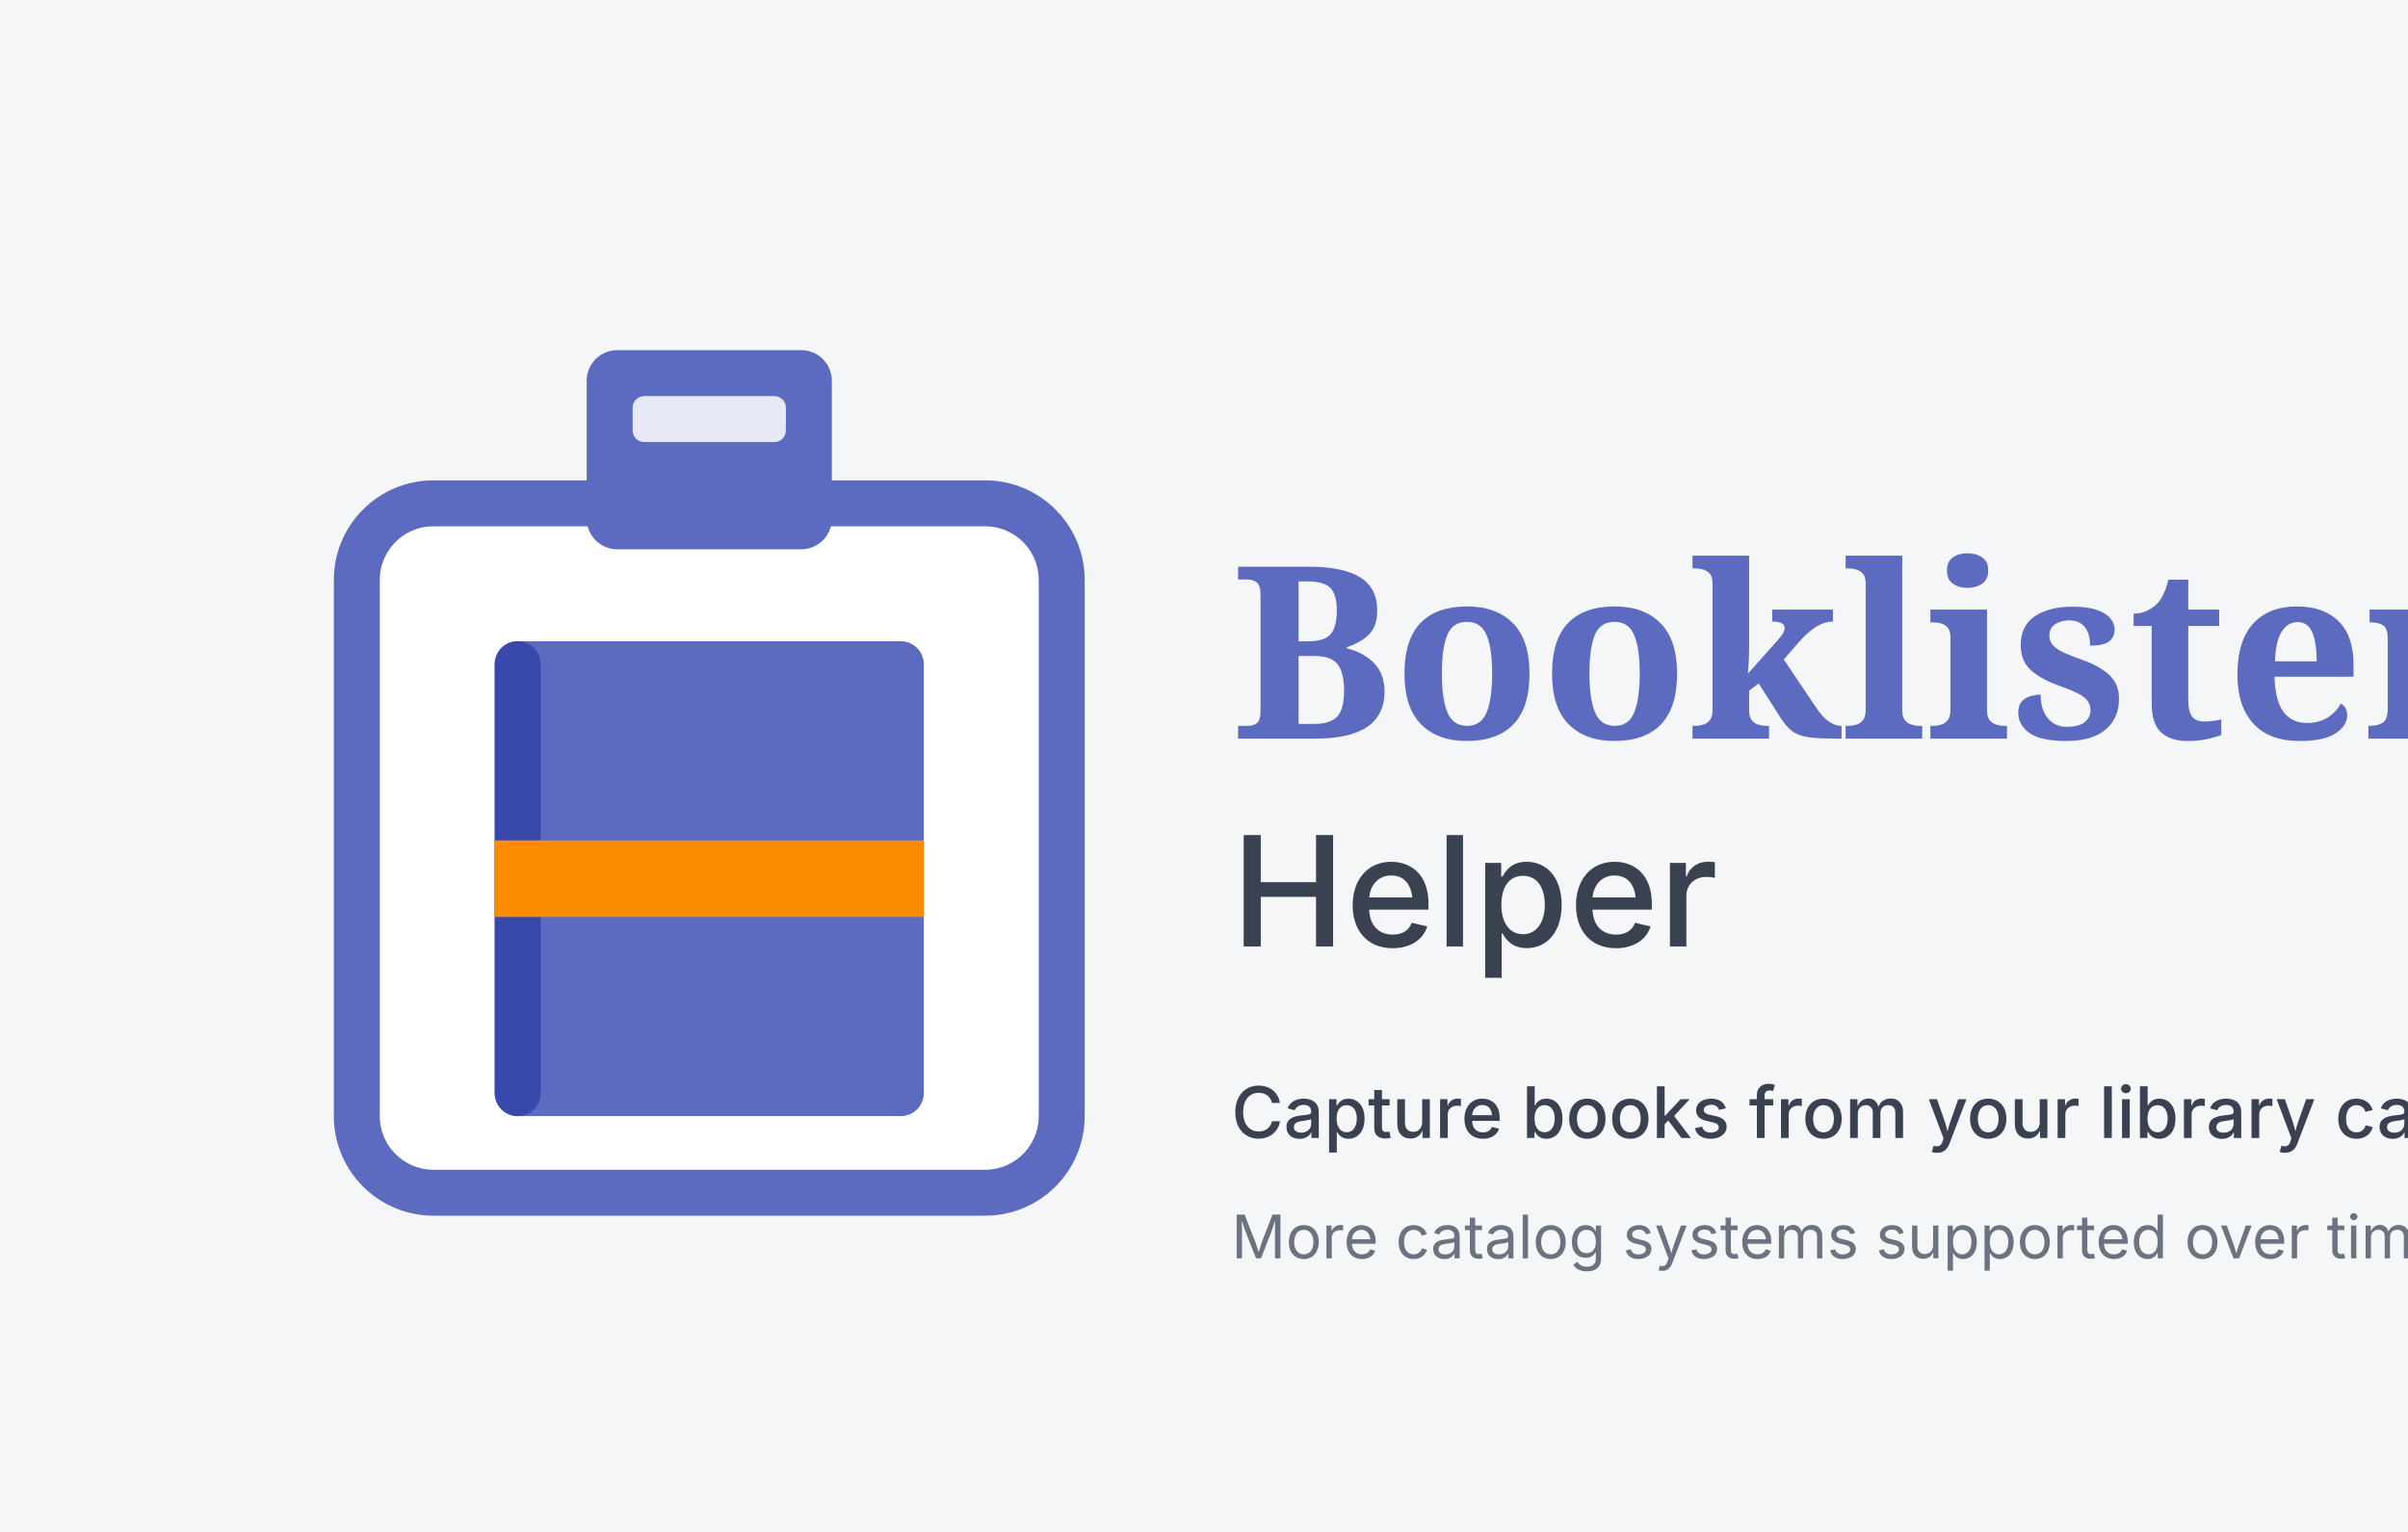
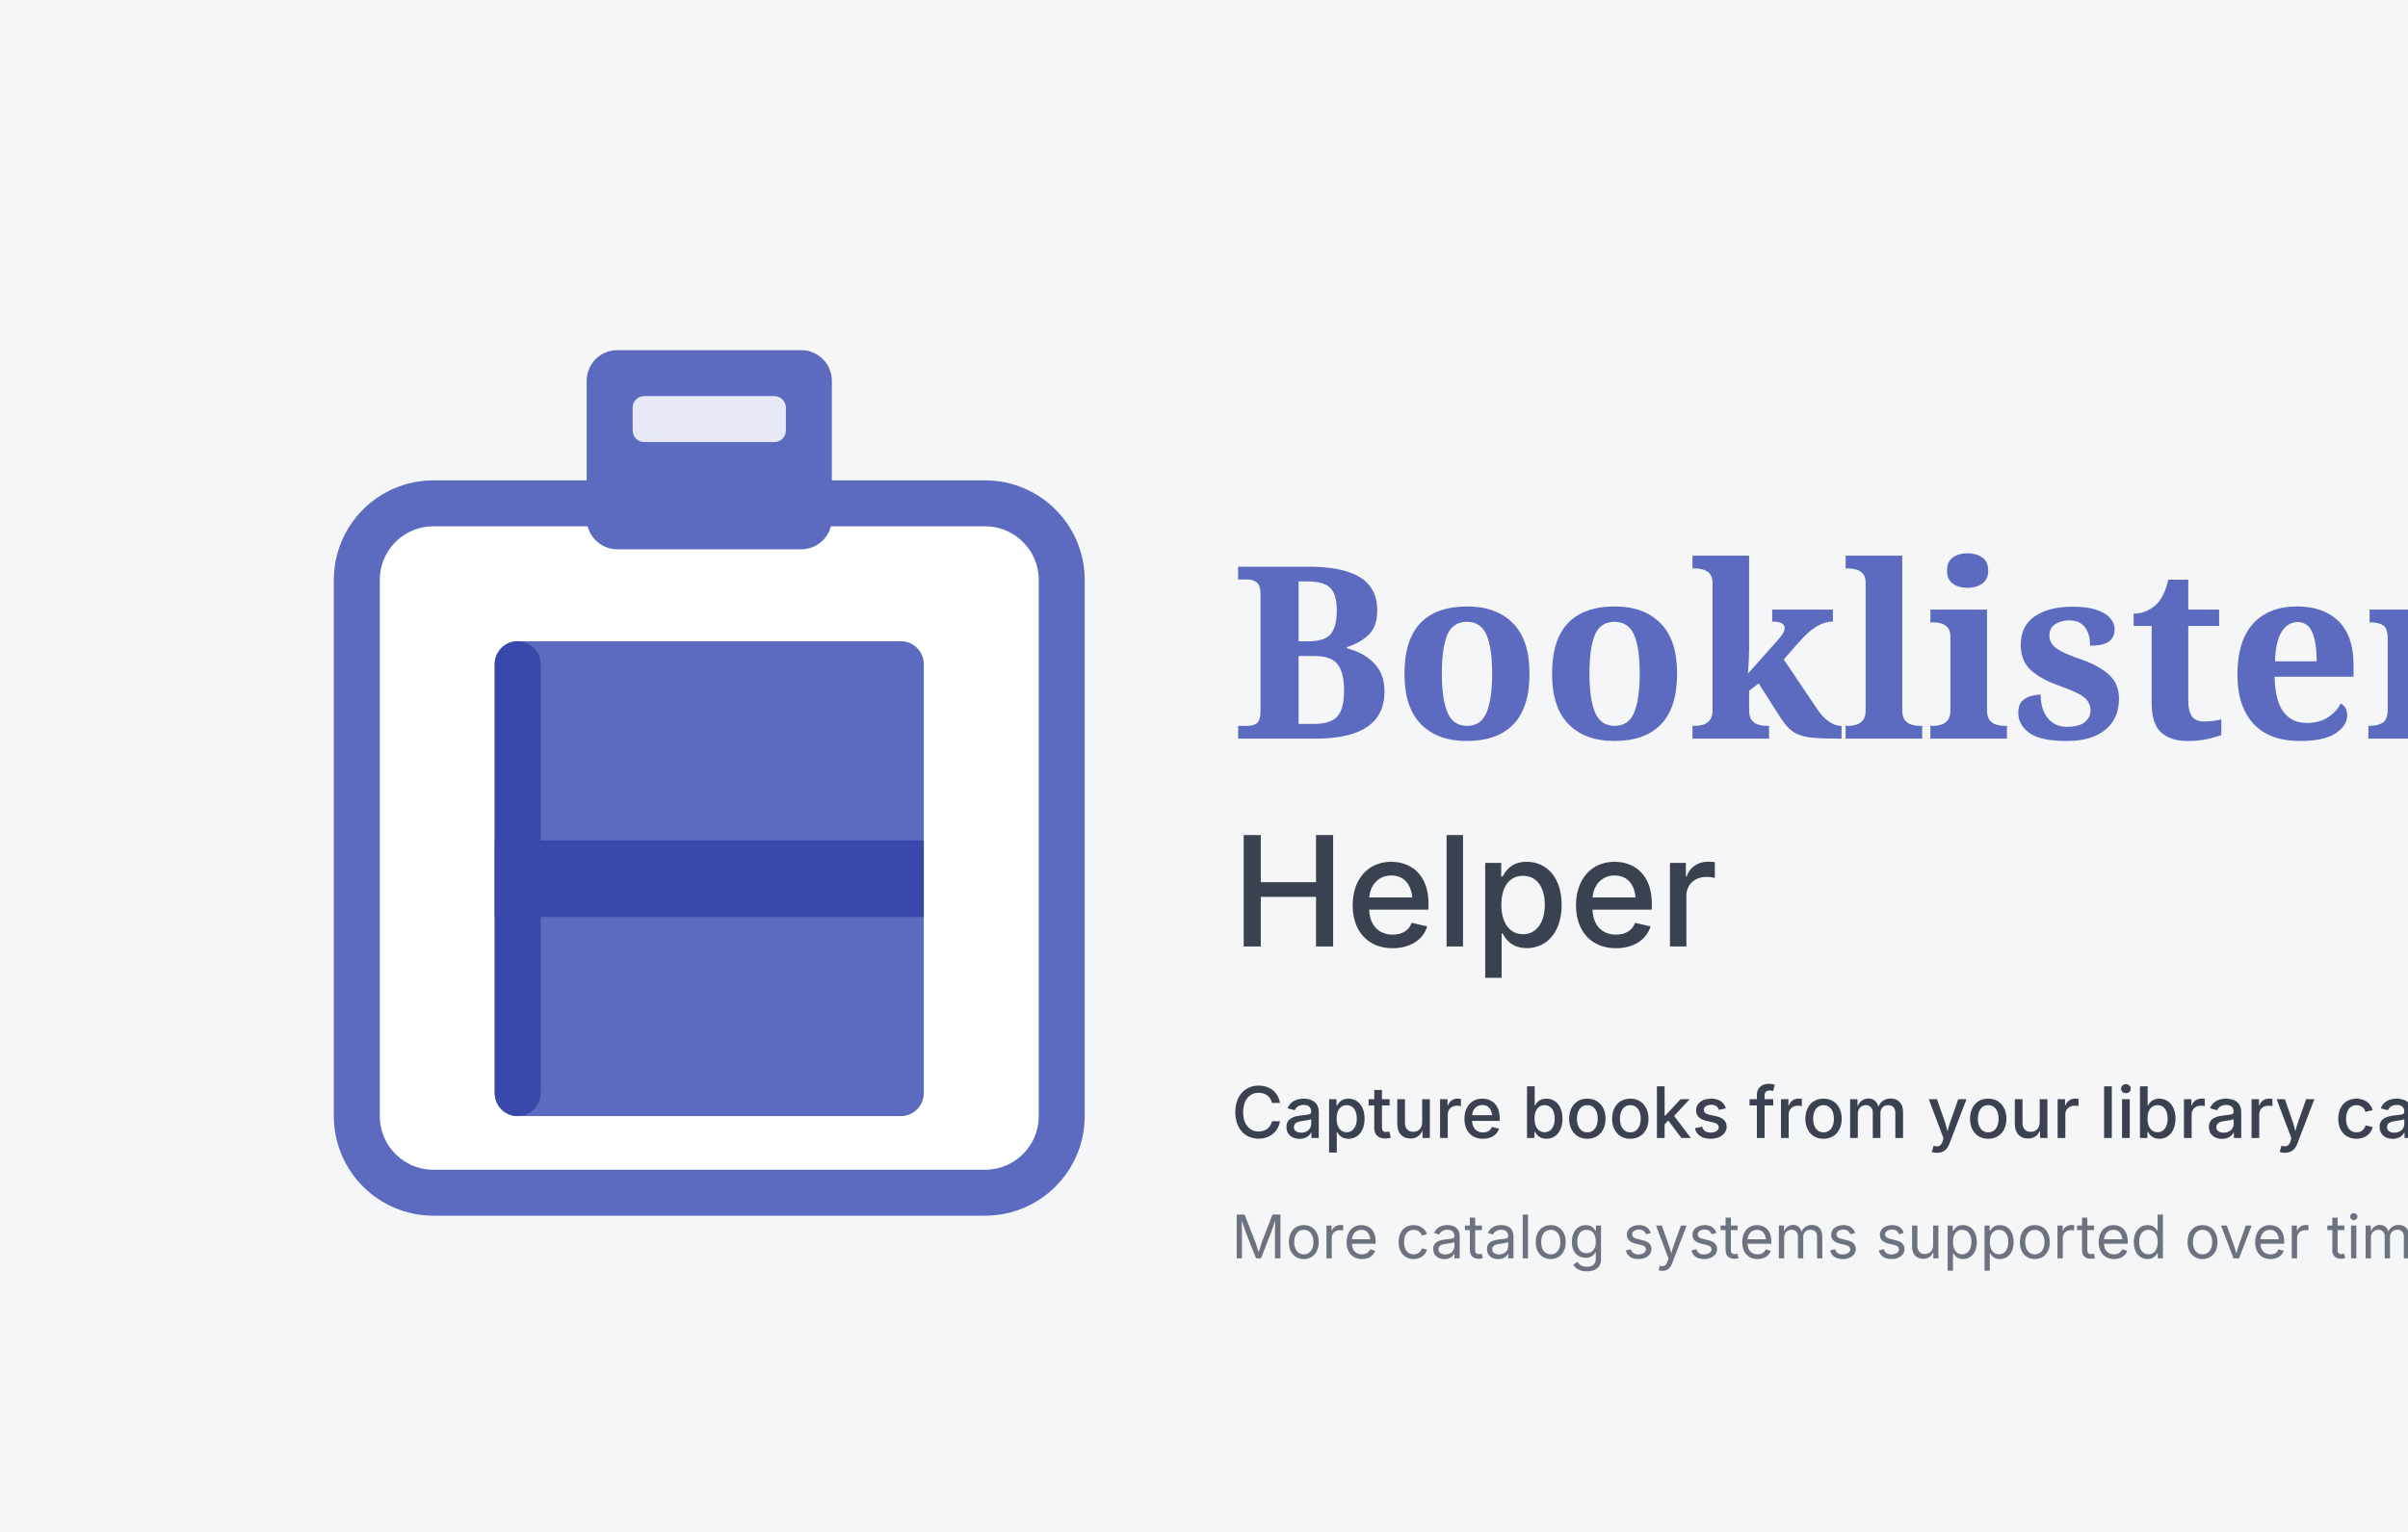
<svg xmlns="http://www.w3.org/2000/svg" viewBox="0 0 440 280" role="img" aria-label="Booklister Helper promotional tile">
  <rect width="440" height="280" fill="#f5f6f8" />
  <g transform="translate(40, 50) scale(1.4)">
    <rect x="18" y="30" width="92" height="90" rx="10" fill="#ffffff" stroke="#5c6bc0" stroke-width="6" />
    <rect x="48" y="10" width="32" height="26" rx="4" fill="#5c6bc0" />
    <rect x="54" y="16" width="20" height="6" rx="1.5" fill="#ffffff" opacity="0.85" />
    <rect x="36" y="48" width="56" height="62" rx="3" fill="#5c6bc0" />
    <rect x="36" y="48" width="6" height="62" rx="3" fill="#3949ab" />
-     <rect x="36" y="74" width="56" height="10" fill="#fb8c00" />
+     <rect x="36" y="74" width="56" height="10" fill="#3949ab" />
  </g>
  <text x="225" y="135" font-family="'EB Garamond', Georgia, serif" font-size="44" font-weight="700" fill="#5c6bc0">Booklister</text>
  <text x="225" y="173" font-family="'Inter', 'Segoe UI', Arial, sans-serif" font-size="28" font-weight="500" fill="#3a4150">Helper</text>
  <text x="225" y="208" font-family="'Inter', 'Segoe UI', Arial, sans-serif" font-size="13" font-weight="500" fill="#3a4150">Capture books from your library catalog.</text>
  <text x="225" y="230" font-family="'Inter', 'Segoe UI', Arial, sans-serif" font-size="11" font-weight="400" fill="#6b7280">More catalog systems supported over time.</text>
</svg>
